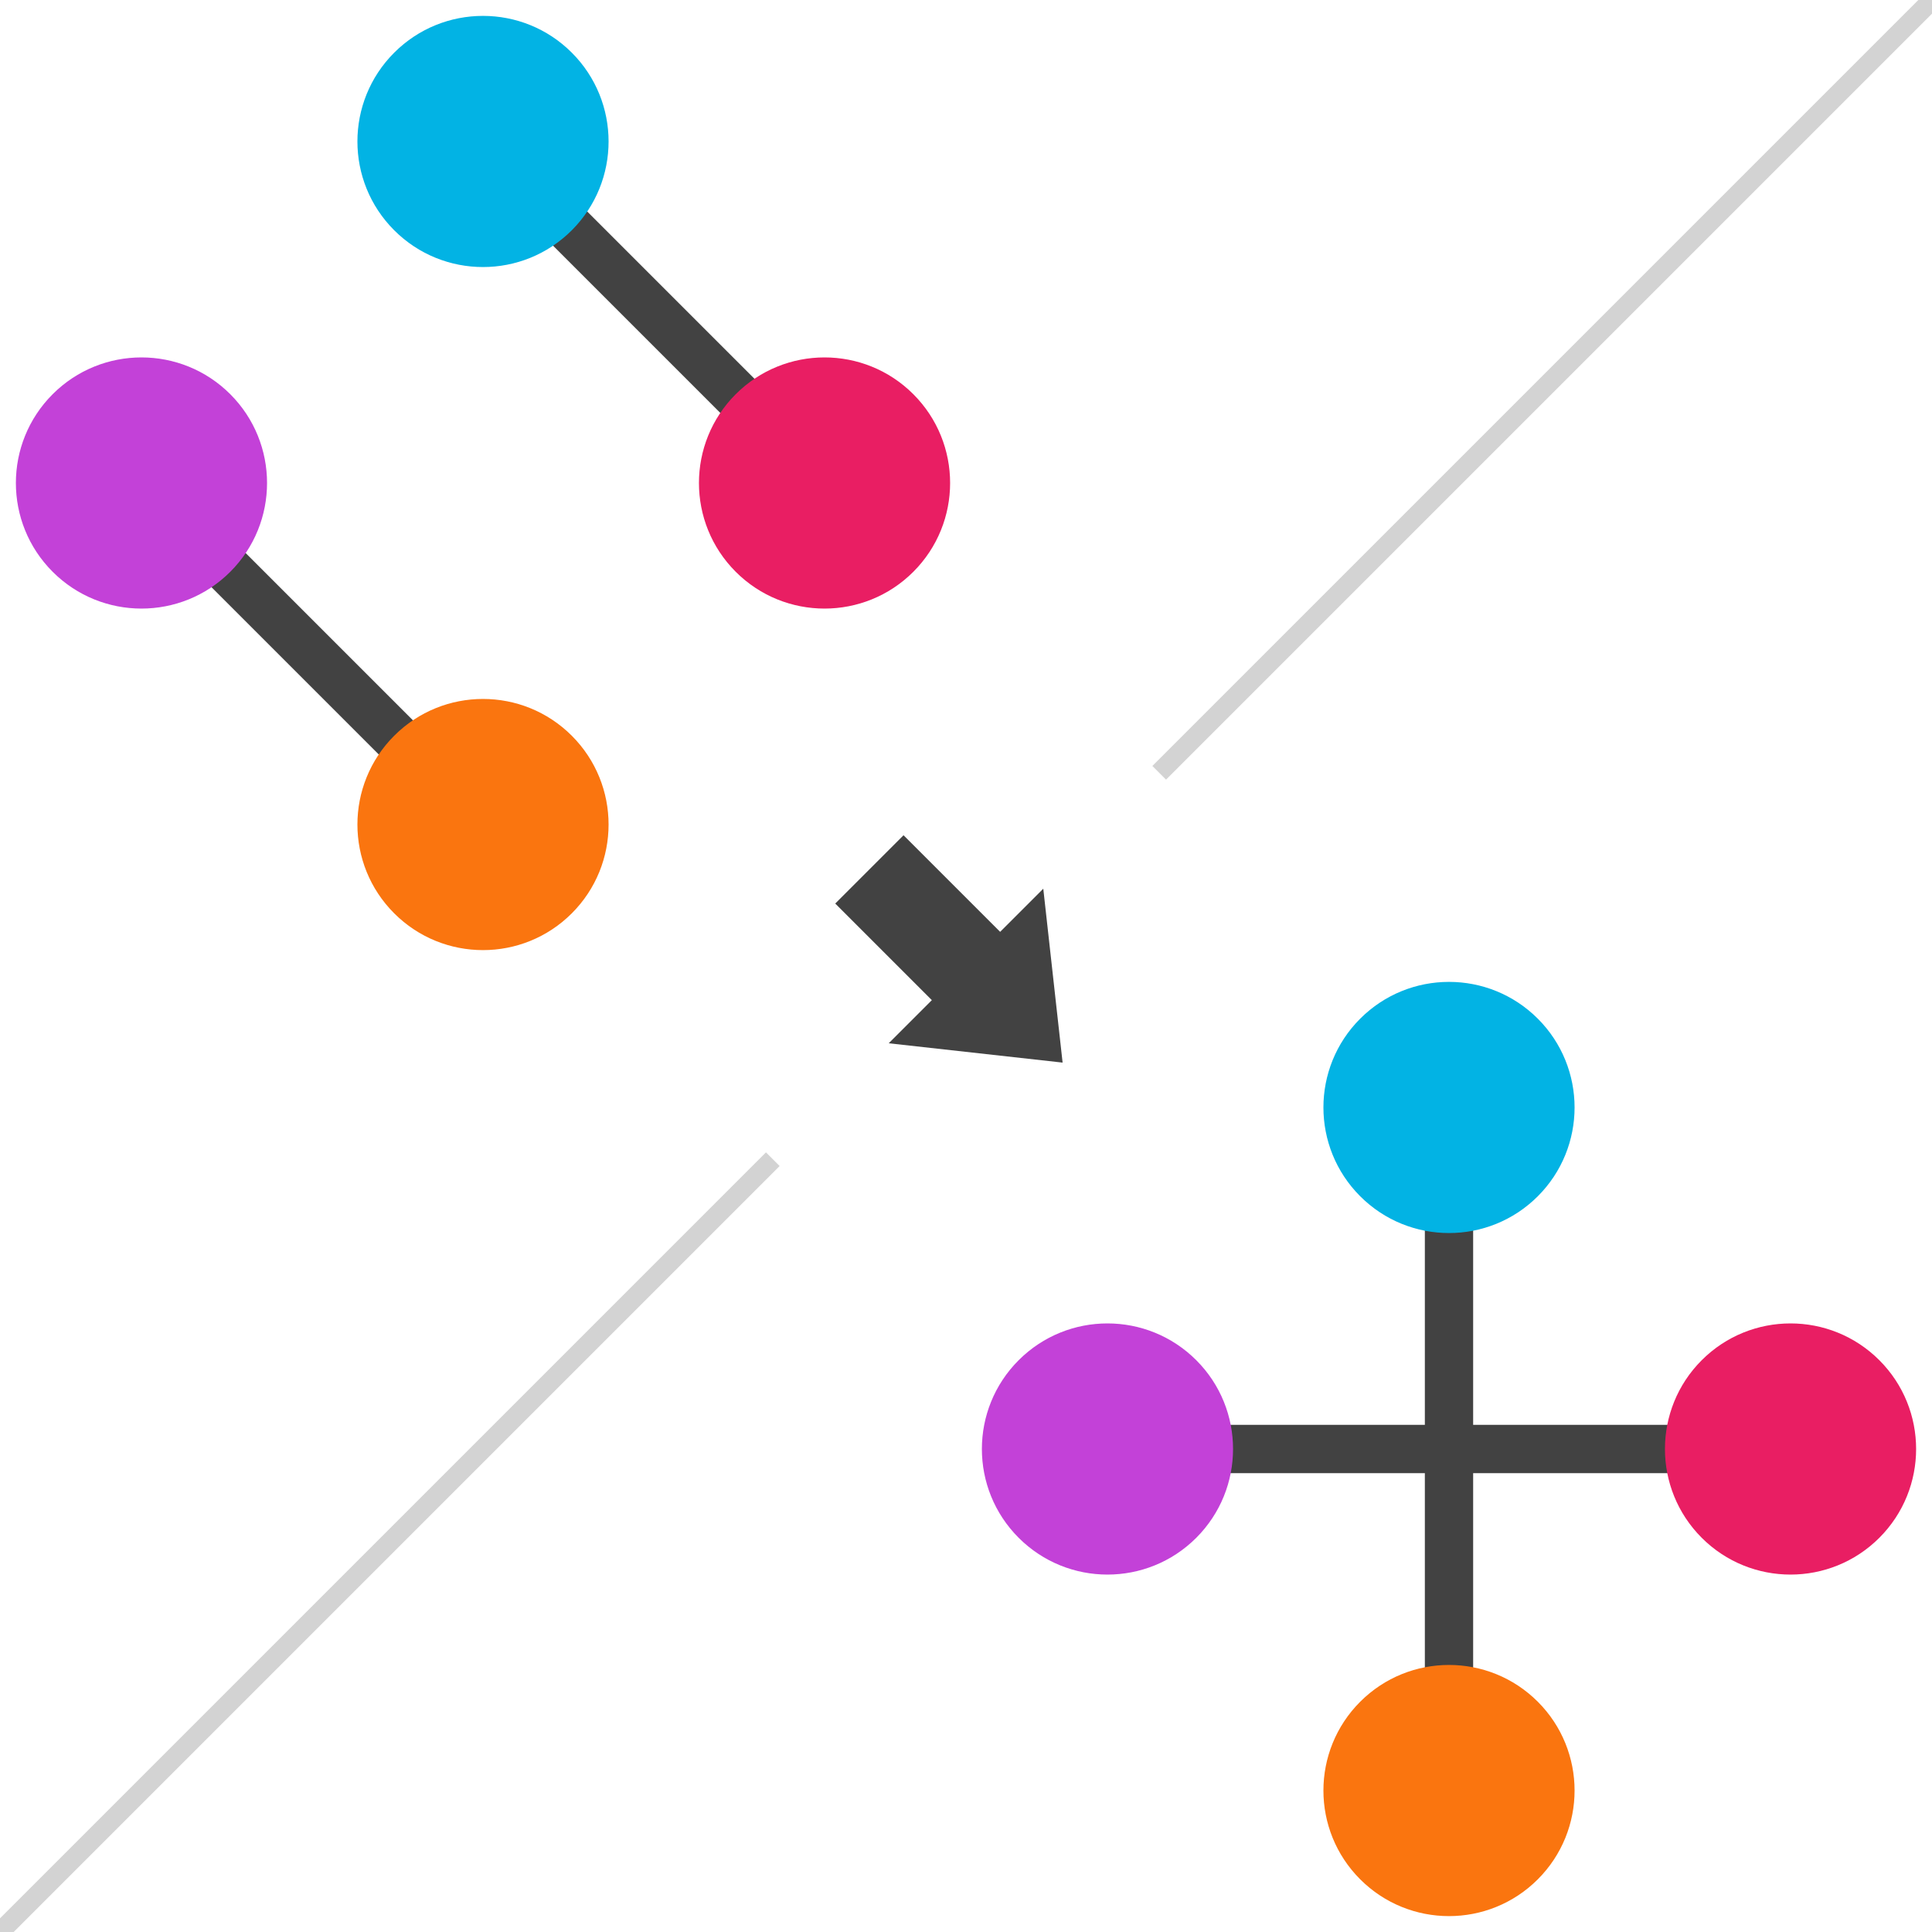
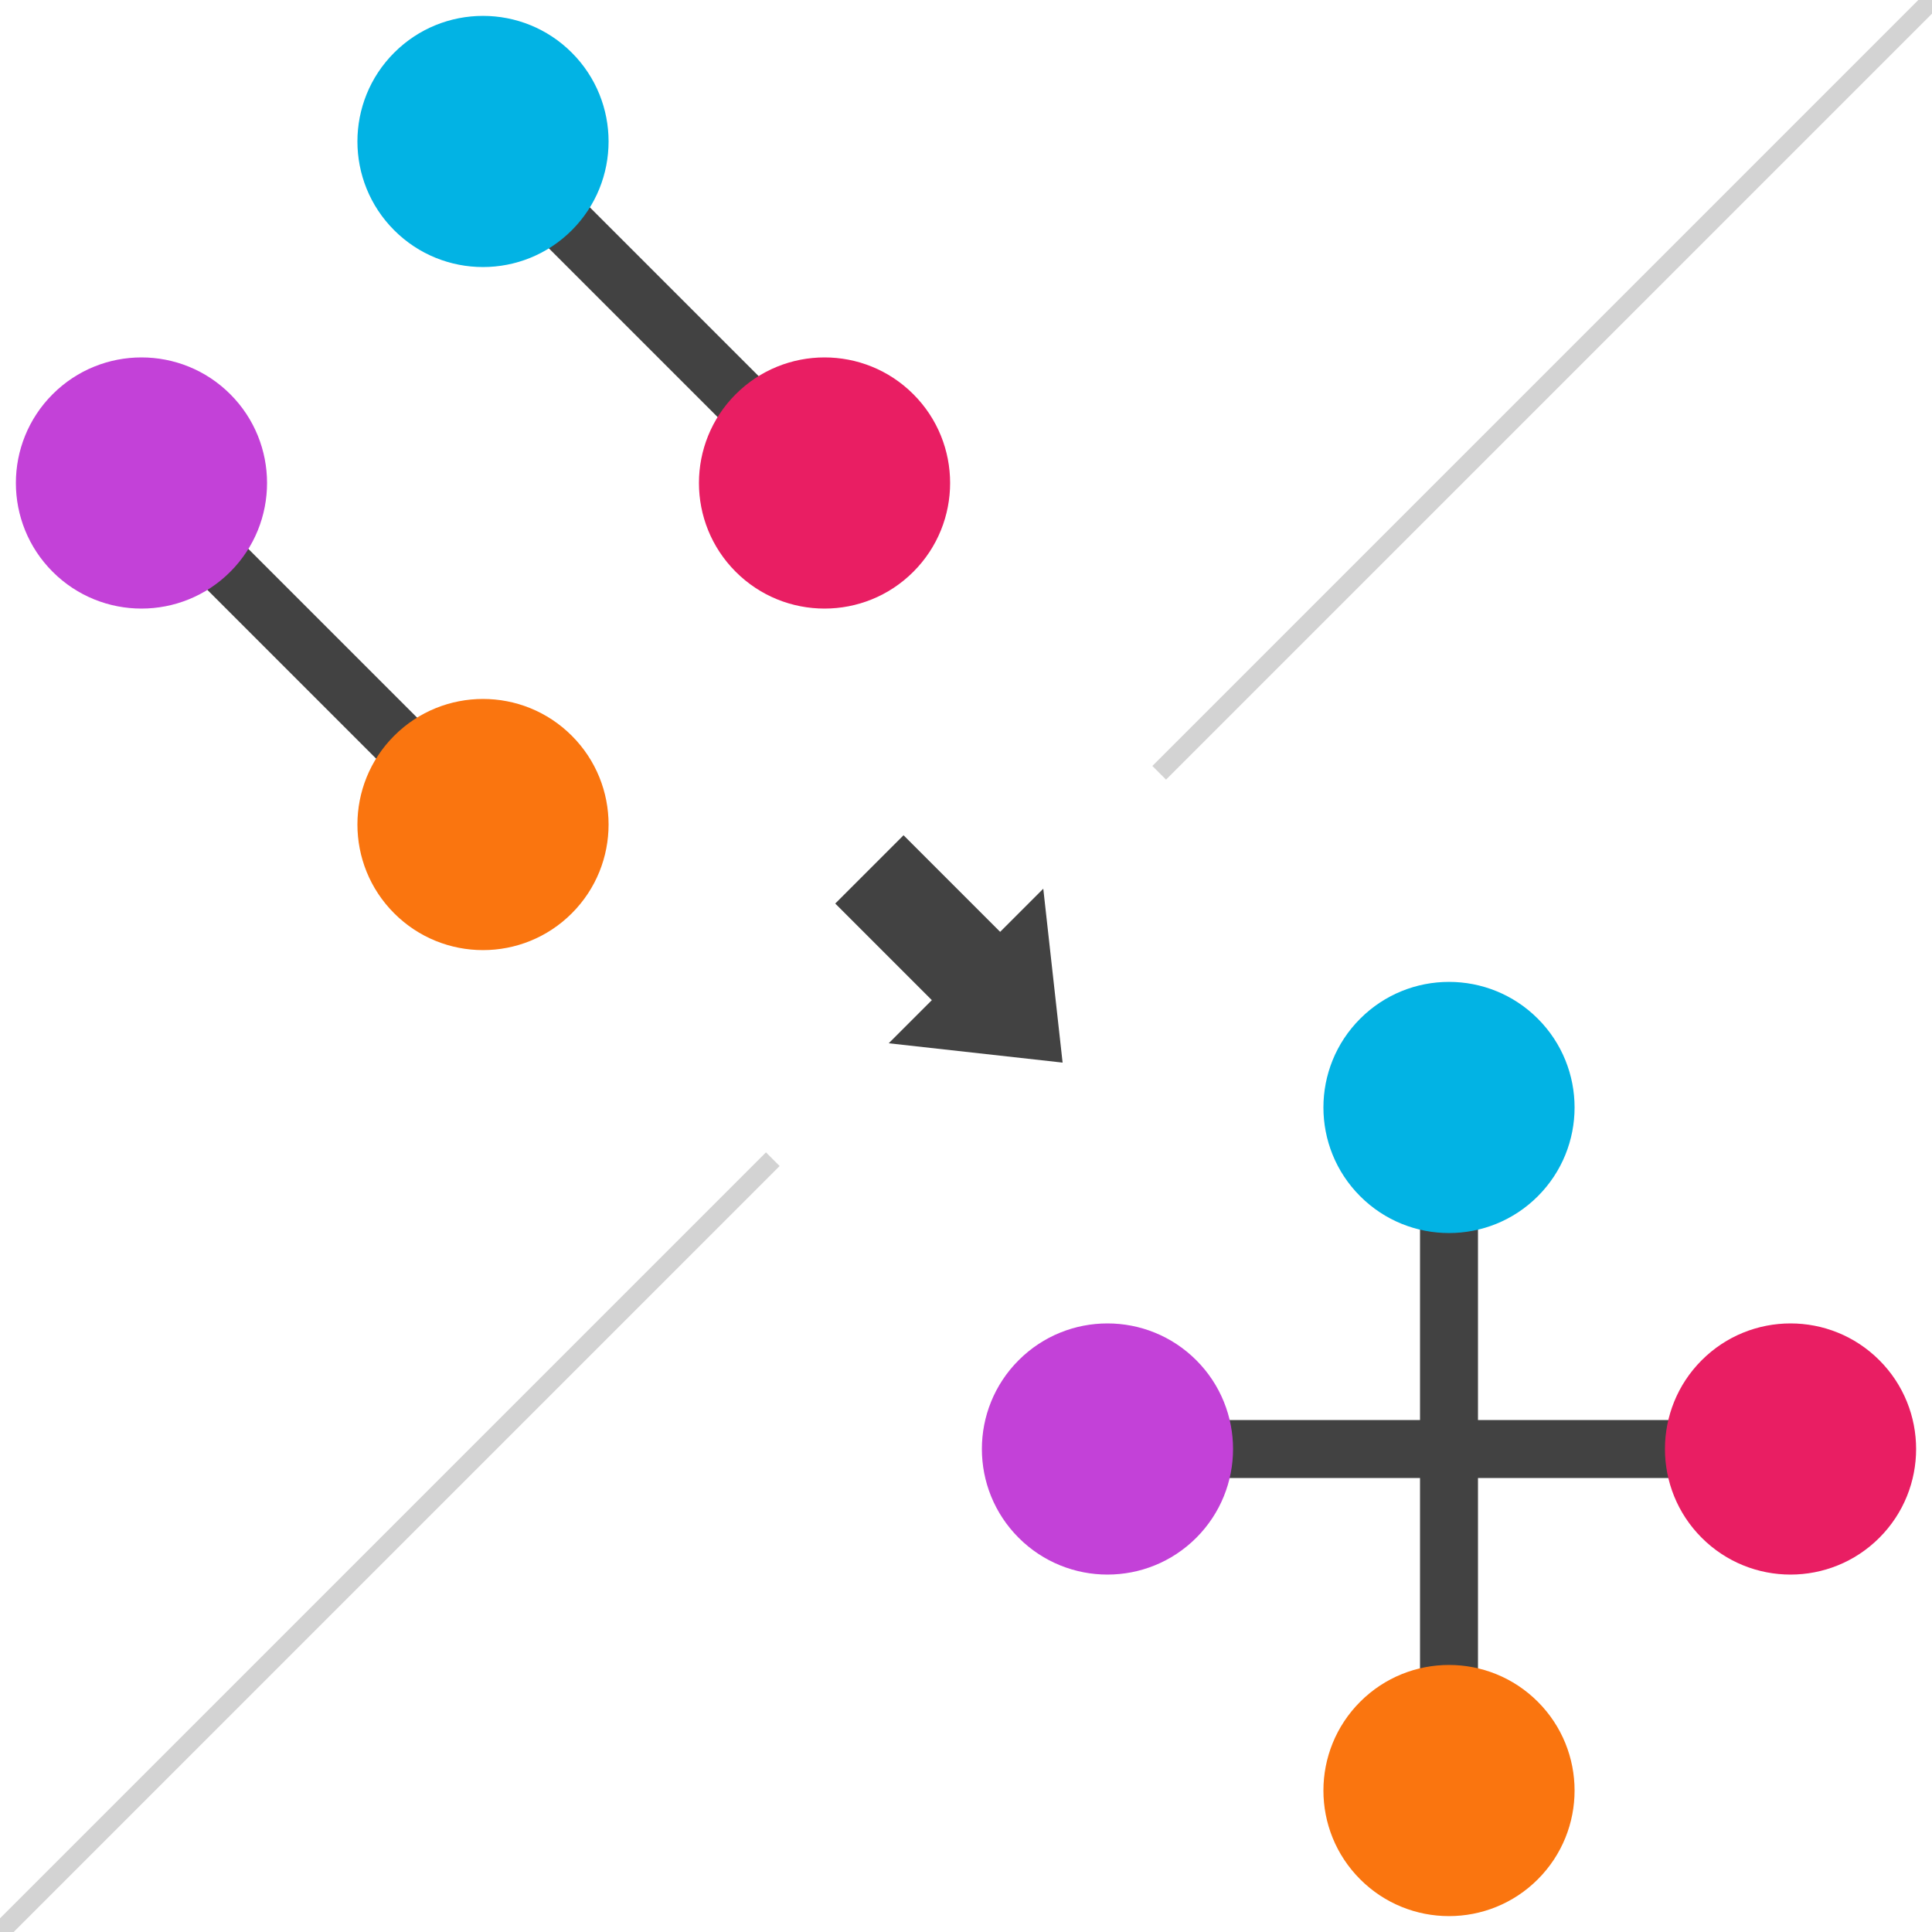
<svg xmlns="http://www.w3.org/2000/svg" viewBox="0 0 100 100">
  <line x1="0" y1="100" x2="40" y2="60" stroke="lightgrey" stroke-width="1" />
  <line x1="100" y1="0" x2="60" y2="40" stroke="lightgrey" stroke-width="1" />
  <line x1="45" y1="45" x2="51" y2="51" stroke="#424242" stroke-width="5" />
  <path fill="#424242" d="       M 55 55       L 46 54       L 54 46     " />
  <g transform="translate(-25,-25) translate(50,50) rotate(45) scale(0.5) translate(-50,-50)">
-     <line x1="25" y1="25" x2="75" y2="25" stroke="#424242" stroke-width="5" />
-     <line x1="25" y1="75" x2="75" y2="75" stroke="#424242" stroke-width="5" />
+     <line x1="25" y1="25" x2="75" y2="25" stroke="#424242" stroke-width="6" />
+     <line x1="25" y1="75" x2="75" y2="75" stroke="#424242" stroke-width="6" />
    <circle cx="25" cy="25" r="13" fill="#02b3e4" />
    <circle cx="75" cy="25" r="13" fill="#e91e63" />
    <circle cx="75" cy="75" r="13" fill="#fa750f" />
    <circle cx="25" cy="75" r="13" fill="#c341d8" />
  </g>
  <g transform="translate(25,25) translate(50,50) rotate(45) scale(0.5) translate(-50,-50)">
-     <line x1="25" y1="25" x2="75" y2="75" stroke="#424242" stroke-width="5" />
-     <line x1="25" y1="75" x2="75" y2="25" stroke="#424242" stroke-width="5" />
+     <line x1="25" y1="25" x2="75" y2="75" stroke="#424242" stroke-width="6" />
+     <line x1="25" y1="75" x2="75" y2="25" stroke="#424242" stroke-width="6" />
    <circle cx="25" cy="25" r="13" fill="#02b3e4" />
    <circle cx="75" cy="25" r="13" fill="#e91e63" />
    <circle cx="75" cy="75" r="13" fill="#fa750f" />
    <circle cx="25" cy="75" r="13" fill="#c341d8" />
  </g>
</svg>
